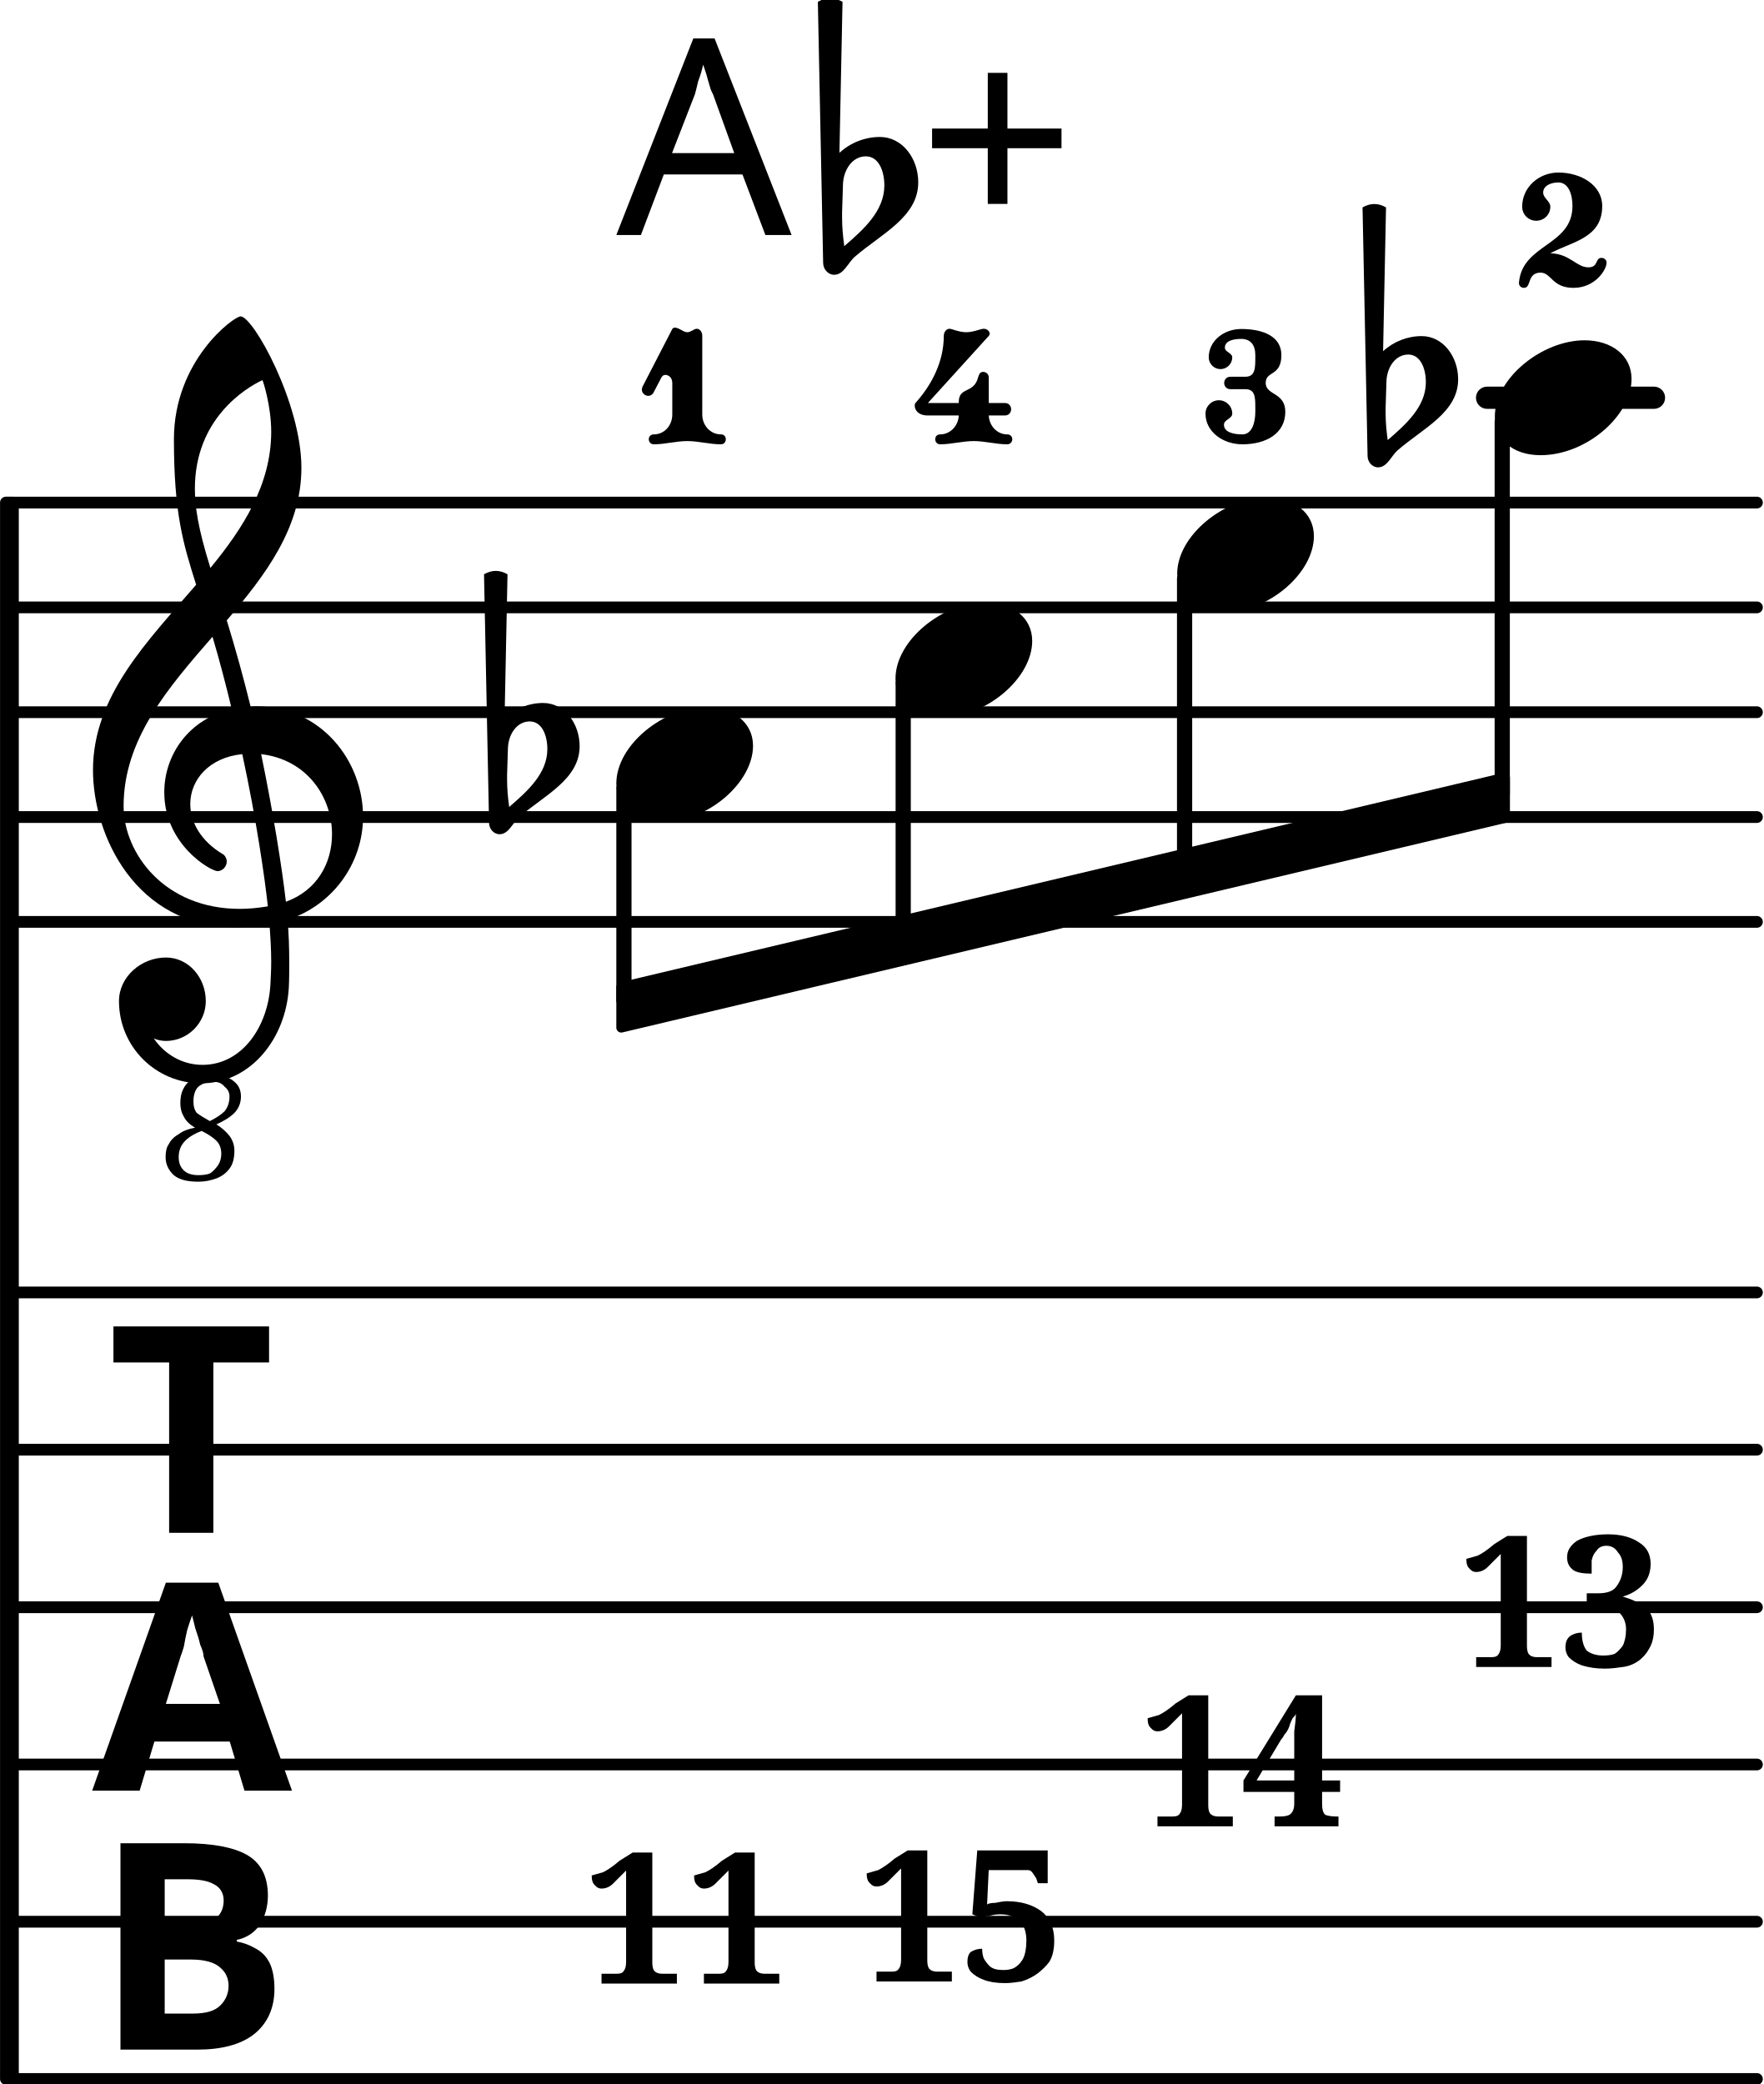
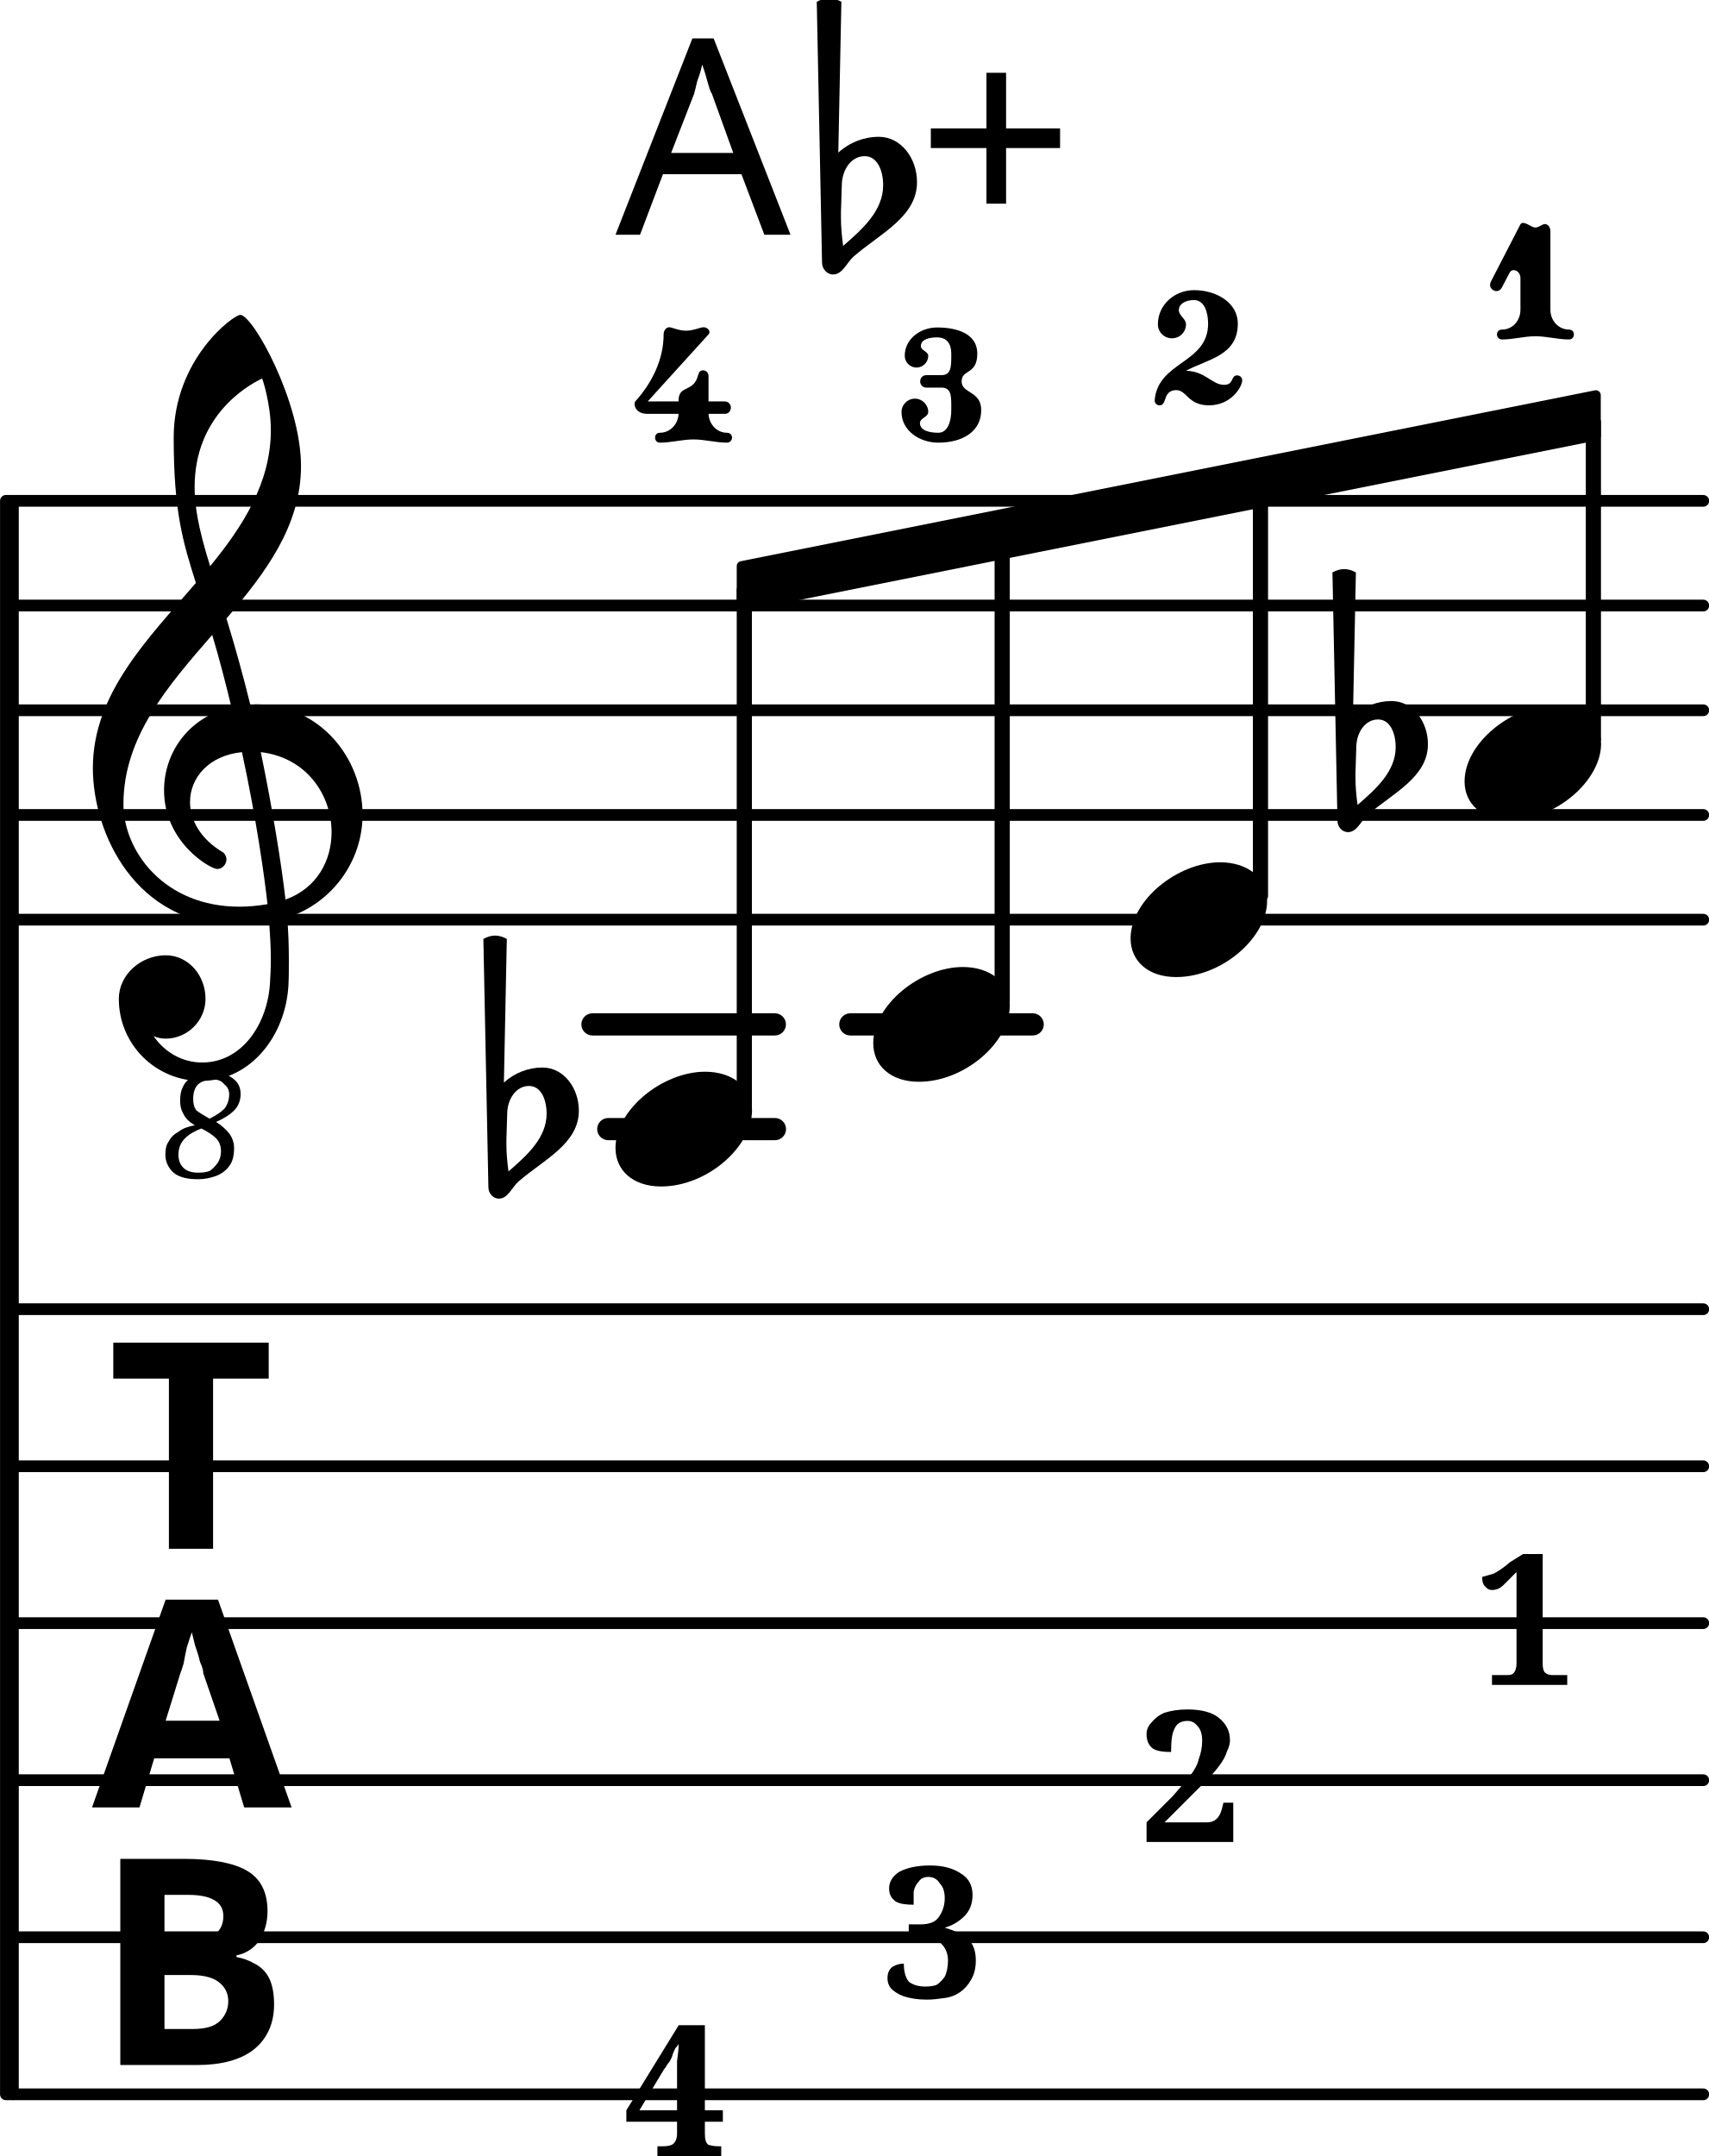
- <svg xmlns="http://www.w3.org/2000/svg" preserveAspectRatio="xMidYMid meet" viewBox="-0.079 -4.552 16.82 19.88">
-   <g transform="translate(0, -0.7578)">
-     <rect x="14" y="-0.106" width="1.804" height="0.212" ry="0.106" fill="currentColor" />
+ <svg xmlns="http://www.w3.org/2000/svg" preserveAspectRatio="xMidYMid meet" viewBox="-0.079 -4.541 16.32 20.59">
+   <g transform="translate(0, 5.242)">
+     <rect x="7.937" y="-0.106" width="1.954" height="0.212" ry="0.106" fill="currentColor" />
+   </g>
+   <g transform="translate(0, 5.242)">
+     <rect x="5.474" y="-0.106" width="1.954" height="0.212" ry="0.106" fill="currentColor" />
+   </g>
+   <g transform="translate(0, 6.242)">
+     <rect x="5.625" y="-0.106" width="1.804" height="0.212" ry="0.106" fill="currentColor" />
  </g>
  <g transform="translate(0, 4.242)">
-     <line stroke-linejoin="round" stroke-linecap="round" stroke-width="0.112" stroke="currentColor" x1="0.056" y1="0" x2="16.68" y2="0" />
+     <line stroke-linejoin="round" stroke-linecap="round" stroke-width="0.112" stroke="currentColor" x1="0.056" y1="0" x2="16.19" y2="0" />
  </g>
  <g transform="translate(0, 3.242)">
-     <line stroke-linejoin="round" stroke-linecap="round" stroke-width="0.112" stroke="currentColor" x1="0.056" y1="0" x2="16.68" y2="0" />
+     <line stroke-linejoin="round" stroke-linecap="round" stroke-width="0.112" stroke="currentColor" x1="0.056" y1="0" x2="16.19" y2="0" />
  </g>
  <g transform="translate(0, 2.242)">
-     <line stroke-linejoin="round" stroke-linecap="round" stroke-width="0.112" stroke="currentColor" x1="0.056" y1="0" x2="16.68" y2="0" />
+     <line stroke-linejoin="round" stroke-linecap="round" stroke-width="0.112" stroke="currentColor" x1="0.056" y1="0" x2="16.19" y2="0" />
  </g>
  <g transform="translate(0, 1.242)">
-     <line stroke-linejoin="round" stroke-linecap="round" stroke-width="0.112" stroke="currentColor" x1="0.056" y1="0" x2="16.68" y2="0" />
+     <line stroke-linejoin="round" stroke-linecap="round" stroke-width="0.112" stroke="currentColor" x1="0.056" y1="0" x2="16.19" y2="0" />
  </g>
  <g transform="translate(0, 0.2422)">
-     <line stroke-linejoin="round" stroke-linecap="round" stroke-width="0.112" stroke="currentColor" x1="0.056" y1="0" x2="16.68" y2="0" />
+     <line stroke-linejoin="round" stroke-linecap="round" stroke-width="0.112" stroke="currentColor" x1="0.056" y1="0" x2="16.19" y2="0" />
  </g>
-   <g transform="translate(0, 15.28)">
-     <line stroke-linejoin="round" stroke-linecap="round" stroke-width="0.112" stroke="currentColor" x1="0.056" y1="0" x2="16.68" y2="0" />
+   <g transform="translate(0, 15.46)">
+     <line stroke-linejoin="round" stroke-linecap="round" stroke-width="0.112" stroke="currentColor" x1="0.056" y1="0" x2="16.19" y2="0" />
  </g>
-   <g transform="translate(0, 13.78)">
-     <line stroke-linejoin="round" stroke-linecap="round" stroke-width="0.112" stroke="currentColor" x1="0.056" y1="0" x2="16.68" y2="0" />
+   <g transform="translate(0, 13.96)">
+     <line stroke-linejoin="round" stroke-linecap="round" stroke-width="0.112" stroke="currentColor" x1="0.056" y1="0" x2="16.19" y2="0" />
  </g>
-   <g transform="translate(0, 12.28)">
-     <line stroke-linejoin="round" stroke-linecap="round" stroke-width="0.112" stroke="currentColor" x1="0.056" y1="0" x2="16.68" y2="0" />
+   <g transform="translate(0, 12.46)">
+     <line stroke-linejoin="round" stroke-linecap="round" stroke-width="0.112" stroke="currentColor" x1="0.056" y1="0" x2="16.19" y2="0" />
  </g>
-   <g transform="translate(0, 10.78)">
-     <line stroke-linejoin="round" stroke-linecap="round" stroke-width="0.112" stroke="currentColor" x1="0.056" y1="0" x2="16.68" y2="0" />
+   <g transform="translate(0, 10.96)">
+     <line stroke-linejoin="round" stroke-linecap="round" stroke-width="0.112" stroke="currentColor" x1="0.056" y1="0" x2="16.19" y2="0" />
  </g>
-   <g transform="translate(0, 9.277)">
-     <line stroke-linejoin="round" stroke-linecap="round" stroke-width="0.112" stroke="currentColor" x1="0.056" y1="0" x2="16.68" y2="0" />
+   <g transform="translate(0, 9.462)">
+     <line stroke-linejoin="round" stroke-linecap="round" stroke-width="0.112" stroke="currentColor" x1="0.056" y1="0" x2="16.19" y2="0" />
  </g>
-   <g transform="translate(0, 7.777)">
-     <line stroke-linejoin="round" stroke-linecap="round" stroke-width="0.112" stroke="currentColor" x1="0.056" y1="0" x2="16.68" y2="0" />
+   <g transform="translate(0, 7.962)">
+     <line stroke-linejoin="round" stroke-linecap="round" stroke-width="0.112" stroke="currentColor" x1="0.056" y1="0" x2="16.19" y2="0" />
  </g>
-   <g transform="translate(5.8, 5.058)">
-     <polygon stroke-linejoin="round" stroke-linecap="round" stroke-width="0.094" fill="currentColor" stroke="currentColor" points="8.477 -2.193 8.477 -1.807 0.047 0.193 0.047 -0.193" />
+   <g transform="translate(6.958, 1.058)">
+     <polygon stroke-linejoin="round" stroke-linecap="round" stroke-width="0.094" fill="currentColor" stroke="currentColor" points="8.206 -1.825 8.206 -1.439 0.047 0.193 0.047 -0.193" />
  </g>
-   <g transform="translate(5.8, -2.31)">
+   <g transform="translate(5.8, -2.299)">
    <text font-family="sans" font-size="2.616" text-anchor="start" fill="currentColor">
      <tspan>A</tspan>
    </text>
  </g>
-   <g transform="translate(7.84, -2.628)">
+   <g transform="translate(7.84, -2.617)">
    <path transform="scale(0.0042, -0.0042)" d="M29 39l-2 -64v-11c0 -22 2 -43 5 -65c44 38 91 80 91 138c0 33 -13 66 -42 66c-31 0 -51 -31 -52 -64zM-28 454c9 5 18 8 28 8s19 -3 28 -8l-7 -343c25 23 58 36 92 36c51 0 87 -49 87 -103c0 -79 -84 -117 -144 -169c-16 -14 -25 -41 -47 -41c-14 0 -25 13 -25 27z" fill="currentColor" />
  </g>
-   <g transform="translate(8.687, -2.31)">
+   <g transform="translate(8.687, -2.299)">
    <text font-family="sans" font-size="2.616" text-anchor="start" fill="currentColor">
      <tspan>+</tspan>
    </text>
  </g>
-   <g transform="translate(5.8, 2.742)">
+   <g transform="translate(5.8, 6.242)">
    <path transform="scale(0.004, -0.004)" d="M0 -45c0 92 113 182 214 182c64 0 112 -36 112 -92c0 -88 -108 -182 -217 -182c-68 0 -109 39 -109 92z" fill="currentColor" />
  </g>
-   <g transform="translate(6.05, -0.3136)">
-     <path transform="scale(0.0022, -0.0022)" d="M194 486c16 0 29 15 41 15c13 0 24 -13 24 -31v-341c0 -47 35 -86 81 -86c14 0 21 -10 21 -21s-7 -22 -21 -22c-49 0 -97 14 -146 14s-96 -14 -145 -14c-14 0 -22 11 -22 22s8 21 22 21c46 0 80 39 80 86v137c0 23 -16 35 -30 35c-7 0 -13 -4 -17 -11l-34 -65 c-5 -10 -14 -15 -23 -15c-14 0 -28 12 -28 27c0 4 1 8 3 13l129 250c2 4 7 6 11 6c18 0 37 -20 54 -20z" fill="currentColor" />
+   <g transform="translate(5.989, -0.3136)">
+     <path transform="scale(0.0022, -0.0022)" d="M148 501c10 0 41 -15 72 -15c32 0 63 15 76 15c15 0 26 -11 26 -21c0 -4 -1 -7 -4 -10l-264 -291h134v4c0 60 50 41 75 85c7 11 8 24 14 36c3 7 10 10 17 10c11 0 24 -8 24 -25v-110h70c18 0 27 -14 27 -27s-9 -27 -27 -27h-70c2 -45 36 -82 80 -82c14 0 22 -10 22 -21 s-8 -22 -22 -22c-49 0 -96 14 -145 14s-97 -14 -146 -14c-14 0 -21 11 -21 22s7 21 21 21c44 0 79 37 81 82h-134c-43 0 -57 25 -57 42c0 5 1 10 3 12c73 81 123 182 123 291c0 17 11 31 25 31z" fill="currentColor" />
  </g>
  <g transform="translate(0.8, 3.242)">
    <path transform="scale(0.004, -0.004)" d="M265 -635h-5c-108 0 -196 87 -196 196c0 58 53 104 112 104c54 0 95 -48 95 -104c0 -52 -43 -95 -95 -95c-10 0 -20 2 -29 6c26 -38 68 -63 116 -63h3zM403 150c28 -135 50 -272 59 -352c75 27 110 93 110 161c0 88 -59 178 -169 191zM75 26c0 -112 97 -245 277 -245 c21 0 43 2 67 6c-7 65 -27 206 -61 363c-79 -8 -124 -61 -124 -119c0 -43 25 -89 80 -121c5 -5 7 -11 7 -16c0 -12 -10 -23 -22 -23c-16 0 -127 63 -127 188c0 89 58 175 161 198c-14 58 -29 116 -46 173c-106 -122 -212 -244 -212 -404zM354 1194c30 0 145 -207 145 -361 c0 -143 -85 -255 -178 -364c21 -68 40 -137 57 -206c4 0 8 1 12 1c156 0 256 -130 256 -263c0 -113 -74 -212 -180 -246c3 -34 4 -68 4 -102c0 -20 0 -40 -1 -60c-7 -120 -89 -225 -204 -228l1 44c93 2 153 92 159 190c1 19 2 37 2 56c0 30 -2 60 -4 90 c-28 -5 -54 -8 -79 -8c-240 0 -342 219 -342 375c0 177 130 307 246 442c-31 98 -53 170 -53 347c0 188 143 293 159 293zM427 919c0 62 -20 123 -21 123c-40 -19 -161 -92 -161 -259c0 -42 7 -93 37 -189c78 95 145 199 145 325z" fill="currentColor" />
  </g>
  <g transform="translate(1.485, 6.705)">
    <text font-family="serif" font-style="italic" font-size="1.386" text-anchor="start" fill="currentColor">
      <tspan>8</tspan>
    </text>
  </g>
-   <g transform="translate(5.487, 14.37)">
+   <g transform="translate(5.888, 16.05)">
    <text font-family="serif" font-weight="bold" font-size="1.746" text-anchor="start" fill="currentColor">
-       <tspan>11</tspan>
+       <tspan>4</tspan>
    </text>
  </g>
-   <g transform="translate(0.9406, 10.07)">
+   <g transform="translate(0.9406, 10.25)">
    <text font-family="sans" font-weight="bold" font-size="2.772" text-anchor="start" fill="currentColor">
      <tspan>T</tspan>
    </text>
  </g>
-   <g transform="translate(0.8, 12.53)">
+   <g transform="translate(0.8, 12.72)">
    <text font-family="sans" font-weight="bold" font-size="2.772" text-anchor="start" fill="currentColor">
      <tspan>A</tspan>
    </text>
  </g>
-   <g transform="translate(0.8201, 15)">
+   <g transform="translate(0.8201, 15.18)">
    <text font-family="sans" font-weight="bold" font-size="2.772" text-anchor="start" fill="currentColor">
      <tspan>B</tspan>
    </text>
  </g>
-   <g transform="translate(5.872, 2.242)">
-     <rect x="-0.072" y="0.679" width="0.145" height="2.119" ry="0.047" fill="currentColor" />
+   <g transform="translate(7.03, 2.242)">
+     <rect x="-0.072" y="-1.198" width="0.145" height="5.019" ry="0.047" fill="currentColor" />
  </g>
-   <g transform="translate(4.65, 2.742)">
+   <g transform="translate(4.65, 6.242)">
    <path transform="scale(0.004, -0.004)" d="M29 39l-2 -64v-11c0 -22 2 -43 5 -65c44 38 91 80 91 138c0 33 -13 66 -42 66c-31 0 -51 -31 -52 -64zM-28 454c9 5 18 8 28 8s19 -3 28 -8l-7 -343c25 23 58 36 92 36c51 0 87 -49 87 -103c0 -79 -84 -117 -144 -169c-16 -14 -25 -41 -47 -41c-14 0 -25 13 -25 27z" fill="currentColor" />
  </g>
-   <g transform="translate(8.463, 1.742)">
+   <g transform="translate(8.262, 5.242)">
    <path transform="scale(0.004, -0.004)" d="M0 -45c0 92 113 182 214 182c64 0 112 -36 112 -92c0 -88 -108 -182 -217 -182c-68 0 -109 39 -109 92z" fill="currentColor" />
  </g>
-   <g transform="translate(8.653, -0.3136)">
-     <path transform="scale(0.0022, -0.0022)" d="M148 501c10 0 41 -15 72 -15c32 0 63 15 76 15c15 0 26 -11 26 -21c0 -4 -1 -7 -4 -10l-264 -291h134v4c0 60 50 41 75 85c7 11 8 24 14 36c3 7 10 10 17 10c11 0 24 -8 24 -25v-110h70c18 0 27 -14 27 -27s-9 -27 -27 -27h-70c2 -45 36 -82 80 -82c14 0 22 -10 22 -21 s-8 -22 -22 -22c-49 0 -96 14 -145 14s-97 -14 -146 -14c-14 0 -21 11 -21 22s7 21 21 21c44 0 79 37 81 82h-134c-43 0 -57 25 -57 42c0 5 1 10 3 12c73 81 123 182 123 291c0 17 11 31 25 31z" fill="currentColor" />
+   <g transform="translate(8.532, -0.3136)">
+     <path transform="scale(0.0022, -0.0022)" d="M261 266c0 -54 85 -40 85 -125c0 -94 -83 -141 -186 -141c-84 0 -160 54 -160 133c0 32 26 58 58 58s58 -26 58 -58c0 -22 -36 -26 -36 -48c0 -33 42 -42 80 -42c41 0 56 50 56 98v21c0 44 -2 77 -43 77h-65c-18 0 -27 14 -27 27s9 27 27 27h65c42 0 43 36 43 83v11 c0 43 -20 70 -61 70c-34 0 -71 -8 -71 -38c0 -19 32 -23 32 -42c0 -28 -23 -51 -51 -51s-51 23 -51 51c0 72 66 123 141 123c93 0 174 -31 174 -113c0 -94 -68 -67 -68 -121z" fill="currentColor" />
  </g>
-   <g transform="translate(8.11, 14.35)">
+   <g transform="translate(8.351, 14.54)">
    <text font-family="serif" font-weight="bold" font-size="1.746" text-anchor="start" fill="currentColor">
-       <tspan>15</tspan>
+       <tspan>3</tspan>
    </text>
  </g>
-   <g transform="translate(8.536, 2.242)">
-     <rect x="-0.072" y="-0.321" width="0.145" height="2.495" ry="0.047" fill="currentColor" />
+   <g transform="translate(9.493, 2.242)">
+     <rect x="-0.072" y="-1.685" width="0.145" height="4.506" ry="0.047" fill="currentColor" />
  </g>
-   <g transform="translate(11.15, 0.7422)">
+   <g transform="translate(10.72, 4.242)">
    <path transform="scale(0.004, -0.004)" d="M0 -45c0 92 113 182 214 182c64 0 112 -36 112 -92c0 -88 -108 -182 -217 -182c-68 0 -109 39 -109 92z" fill="currentColor" />
  </g>
-   <g transform="translate(11.42, -0.3136)">
-     <path transform="scale(0.0022, -0.0022)" d="M261 266c0 -54 85 -40 85 -125c0 -94 -83 -141 -186 -141c-84 0 -160 54 -160 133c0 32 26 58 58 58s58 -26 58 -58c0 -22 -36 -26 -36 -48c0 -33 42 -42 80 -42c41 0 56 50 56 98v21c0 44 -2 77 -43 77h-65c-18 0 -27 14 -27 27s9 27 27 27h65c42 0 43 36 43 83v11 c0 43 -20 70 -61 70c-34 0 -71 -8 -71 -38c0 -19 32 -23 32 -42c0 -28 -23 -51 -51 -51s-51 23 -51 51c0 72 66 123 141 123c93 0 174 -31 174 -113c0 -94 -68 -67 -68 -121z" fill="currentColor" />
+   <g transform="translate(10.95, -0.67)">
+     <path transform="scale(0.0022, -0.0022)" d="M94 66c-60 0 -39 -66 -72 -66c-11 0 -22 7 -22 21v2c15 169 232 158 232 332c0 50 -17 102 -61 102c-33 0 -66 -14 -66 -44c0 -24 31 -37 31 -61c0 -34 -27 -61 -61 -61s-61 27 -61 61c0 84 72 148 157 148c98 0 190 -55 190 -145c0 -140 -131 -154 -225 -205 c85 -2 113 -61 165 -61c45 0 28 41 57 41c11 0 22 -8 22 -21c0 -29 -48 -109 -144 -109c-92 0 -96 66 -142 66z" fill="currentColor" />
  </g>
-   <g transform="translate(10.79, 12.87)">
+   <g transform="translate(10.81, 13.05)">
    <text font-family="serif" font-weight="bold" font-size="1.746" text-anchor="start" fill="currentColor">
-       <tspan>14</tspan>
+       <tspan>2</tspan>
    </text>
  </g>
-   <g transform="translate(11.22, 2.242)">
-     <rect x="-0.072" y="-1.321" width="0.145" height="2.865" ry="0.047" fill="currentColor" />
+   <g transform="translate(11.96, 2.242)">
+     <rect x="-0.072" y="-2.172" width="0.145" height="3.993" ry="0.047" fill="currentColor" />
  </g>
-   <g transform="translate(14.18, -0.7578)">
+   <g transform="translate(13.91, 2.742)">
    <path transform="scale(0.004, -0.004)" d="M0 -45c0 92 113 182 214 182c64 0 112 -36 112 -92c0 -88 -108 -182 -217 -182c-68 0 -109 39 -109 92z" fill="currentColor" />
  </g>
-   <g transform="translate(14.41, -1.806)">
-     <path transform="scale(0.0022, -0.0022)" d="M94 66c-60 0 -39 -66 -72 -66c-11 0 -22 7 -22 21v2c15 169 232 158 232 332c0 50 -17 102 -61 102c-33 0 -66 -14 -66 -44c0 -24 31 -37 31 -61c0 -34 -27 -61 -61 -61s-61 27 -61 61c0 84 72 148 157 148c98 0 190 -55 190 -145c0 -140 -131 -154 -225 -205 c85 -2 113 -61 165 -61c45 0 28 41 57 41c11 0 22 -8 22 -21c0 -29 -48 -109 -144 -109c-92 0 -96 66 -142 66z" fill="currentColor" />
+   <g transform="translate(14.16, -1.299)">
+     <path transform="scale(0.0022, -0.0022)" d="M194 486c16 0 29 15 41 15c13 0 24 -13 24 -31v-341c0 -47 35 -86 81 -86c14 0 21 -10 21 -21s-7 -22 -21 -22c-49 0 -97 14 -146 14s-96 -14 -145 -14c-14 0 -22 11 -22 22s8 21 22 21c46 0 80 39 80 86v137c0 23 -16 35 -30 35c-7 0 -13 -4 -17 -11l-34 -65 c-5 -10 -14 -15 -23 -15c-14 0 -28 12 -28 27c0 4 1 8 3 13l129 250c2 4 7 6 11 6c18 0 37 -20 54 -20z" fill="currentColor" />
  </g>
-   <g transform="translate(13.83, 11.35)">
+   <g transform="translate(14, 11.55)">
    <text font-family="serif" font-weight="bold" font-size="1.746" text-anchor="start" fill="currentColor">
-       <tspan>13</tspan>
+       <tspan>1</tspan>
    </text>
  </g>
-   <g transform="translate(14.25, 2.242)">
-     <rect x="-0.072" y="-2.821" width="0.145" height="3.654" ry="0.047" fill="currentColor" />
+   <g transform="translate(15.14, 2.242)">
+     <rect x="-0.072" y="-2.801" width="0.145" height="3.122" ry="0.047" fill="currentColor" />
  </g>
-   <g transform="translate(13.03, -0.7578)">
+   <g transform="translate(12.76, 2.742)">
    <path transform="scale(0.004, -0.004)" d="M29 39l-2 -64v-11c0 -22 2 -43 5 -65c44 38 91 80 91 138c0 33 -13 66 -42 66c-31 0 -51 -31 -52 -64zM-28 454c9 5 18 8 28 8s19 -3 28 -8l-7 -343c25 23 58 36 92 36c51 0 87 -49 87 -103c0 -79 -84 -117 -144 -169c-16 -14 -25 -41 -47 -41c-14 0 -25 13 -25 27z" fill="currentColor" />
  </g>
-   <g transform="translate(-0.0786, 7.759)">
-     <rect x="0" y="-7.573" width="0.179" height="15.15" ry="0.056" fill="currentColor" />
+   <g transform="translate(-0.0786, 7.852)">
+     <rect x="0" y="-7.666" width="0.179" height="15.33" ry="0.056" fill="currentColor" />
  </g>
</svg>
